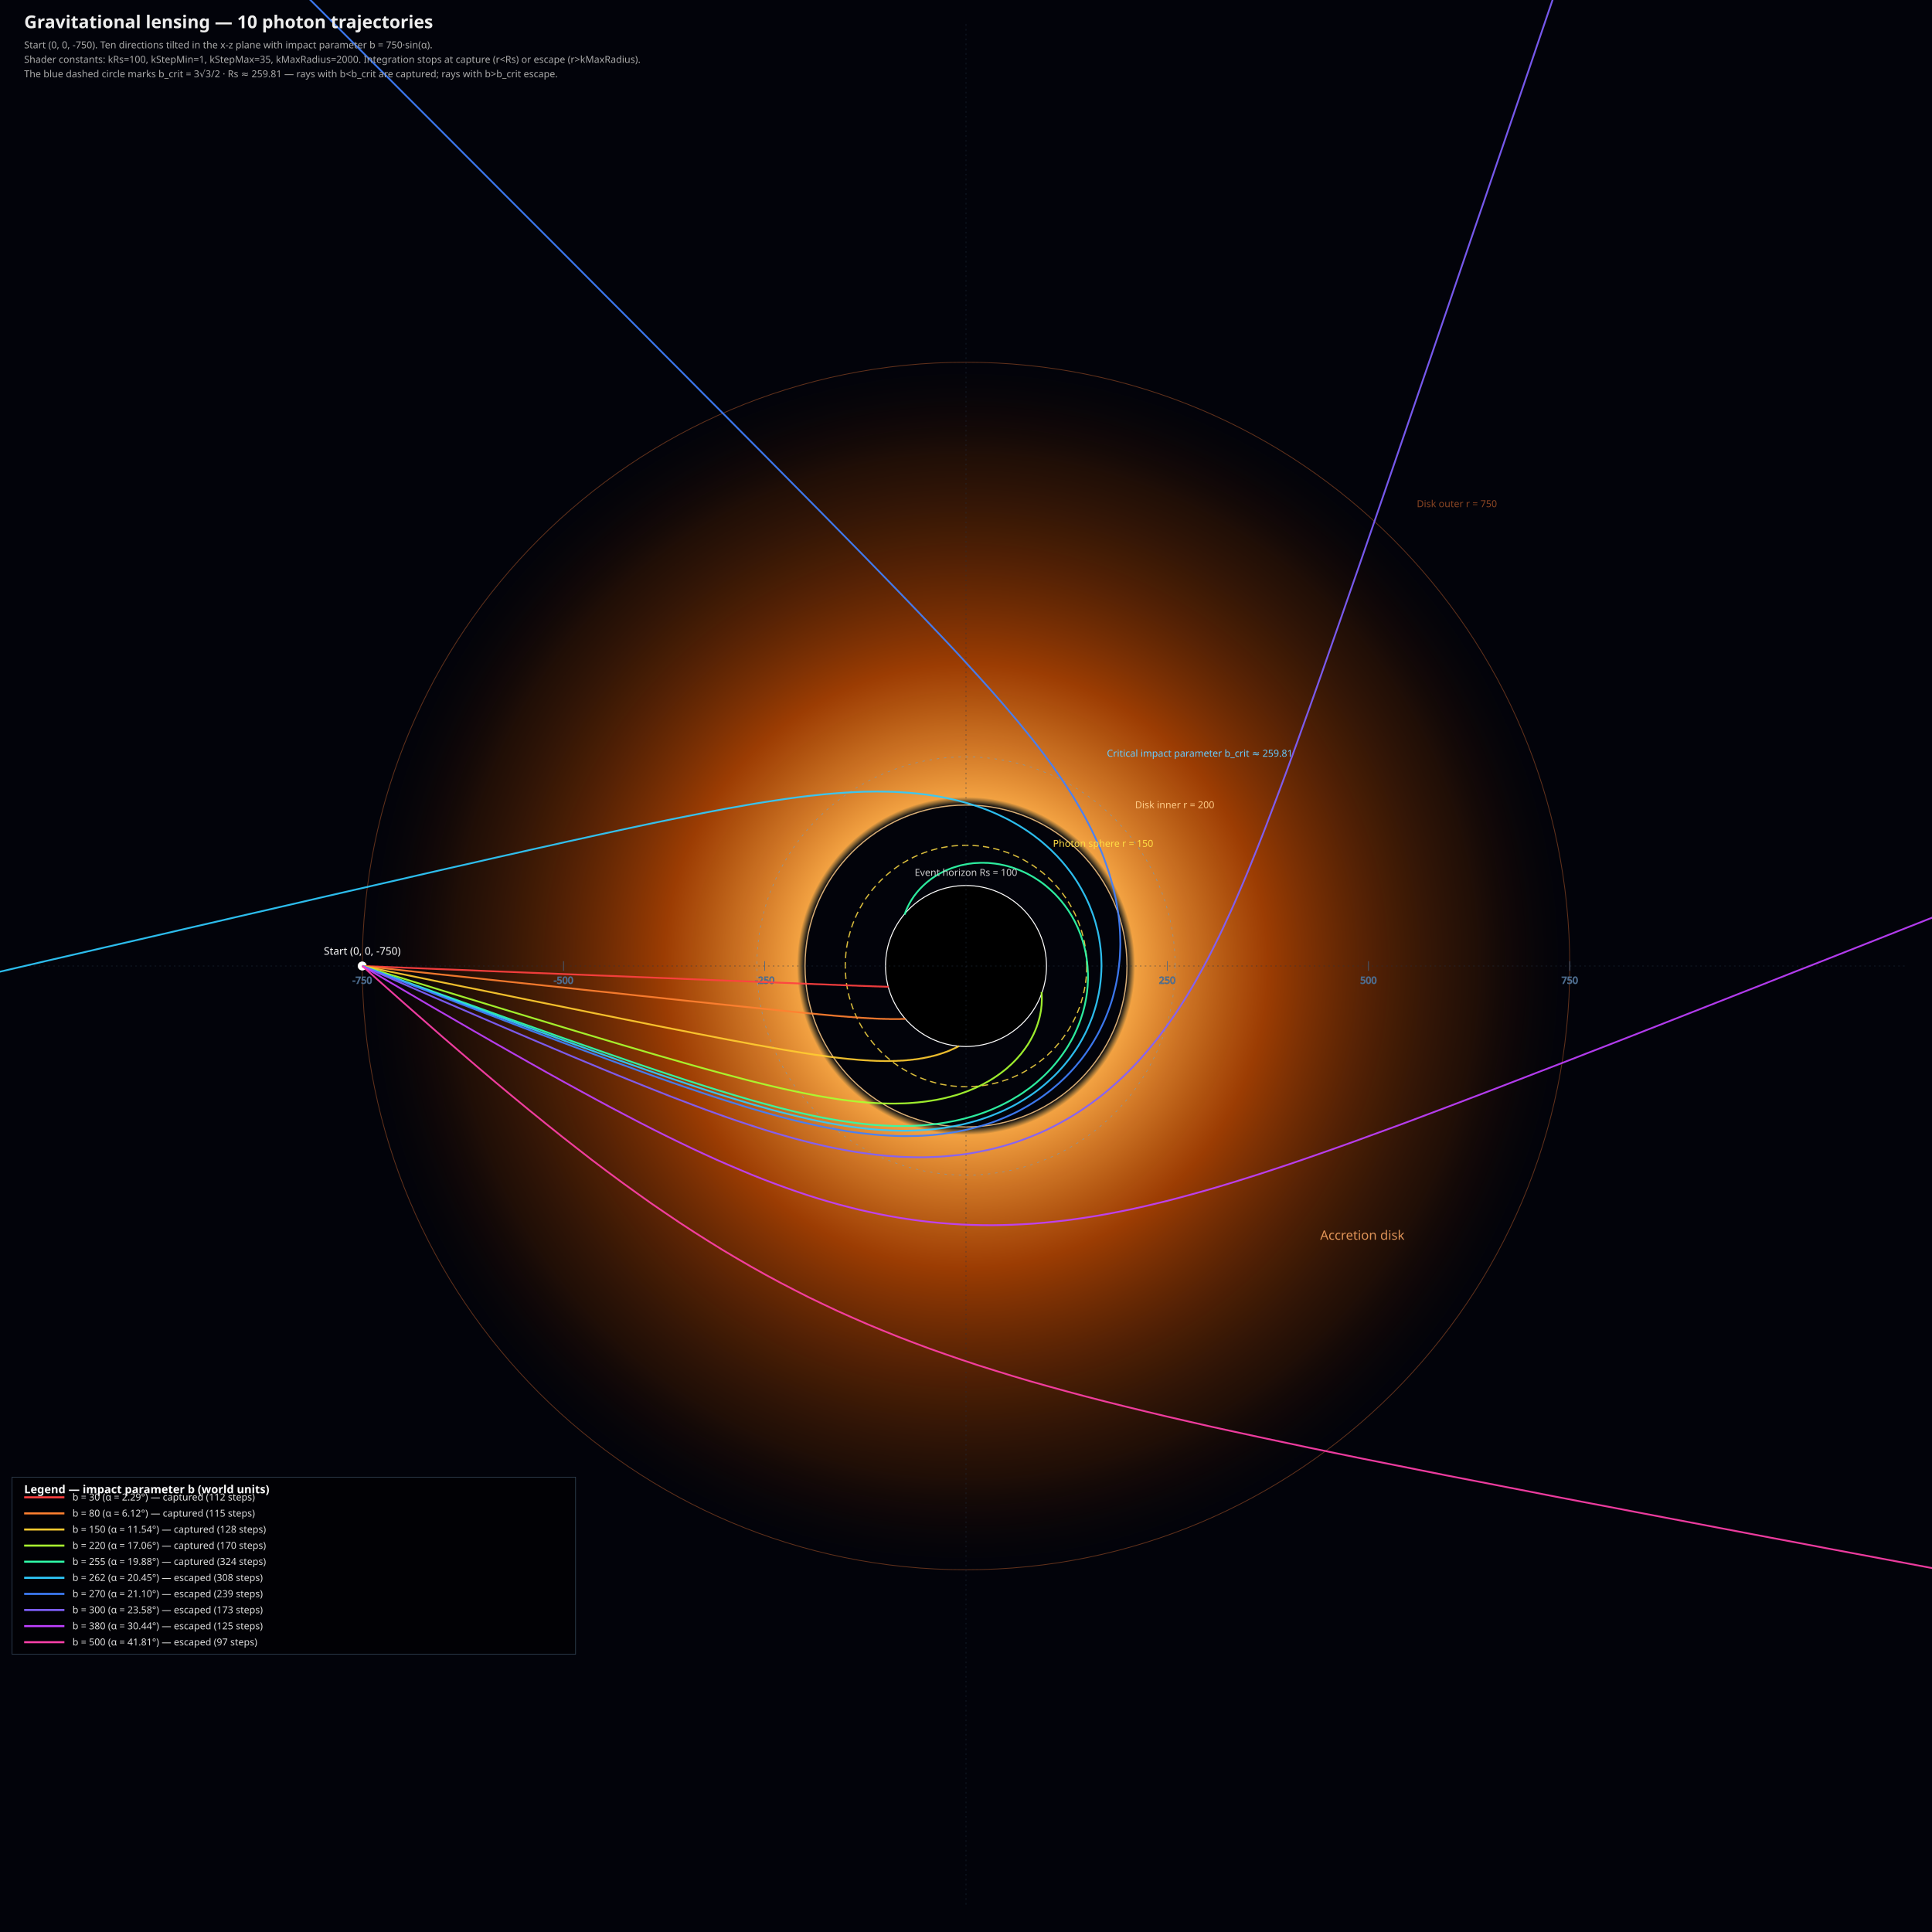
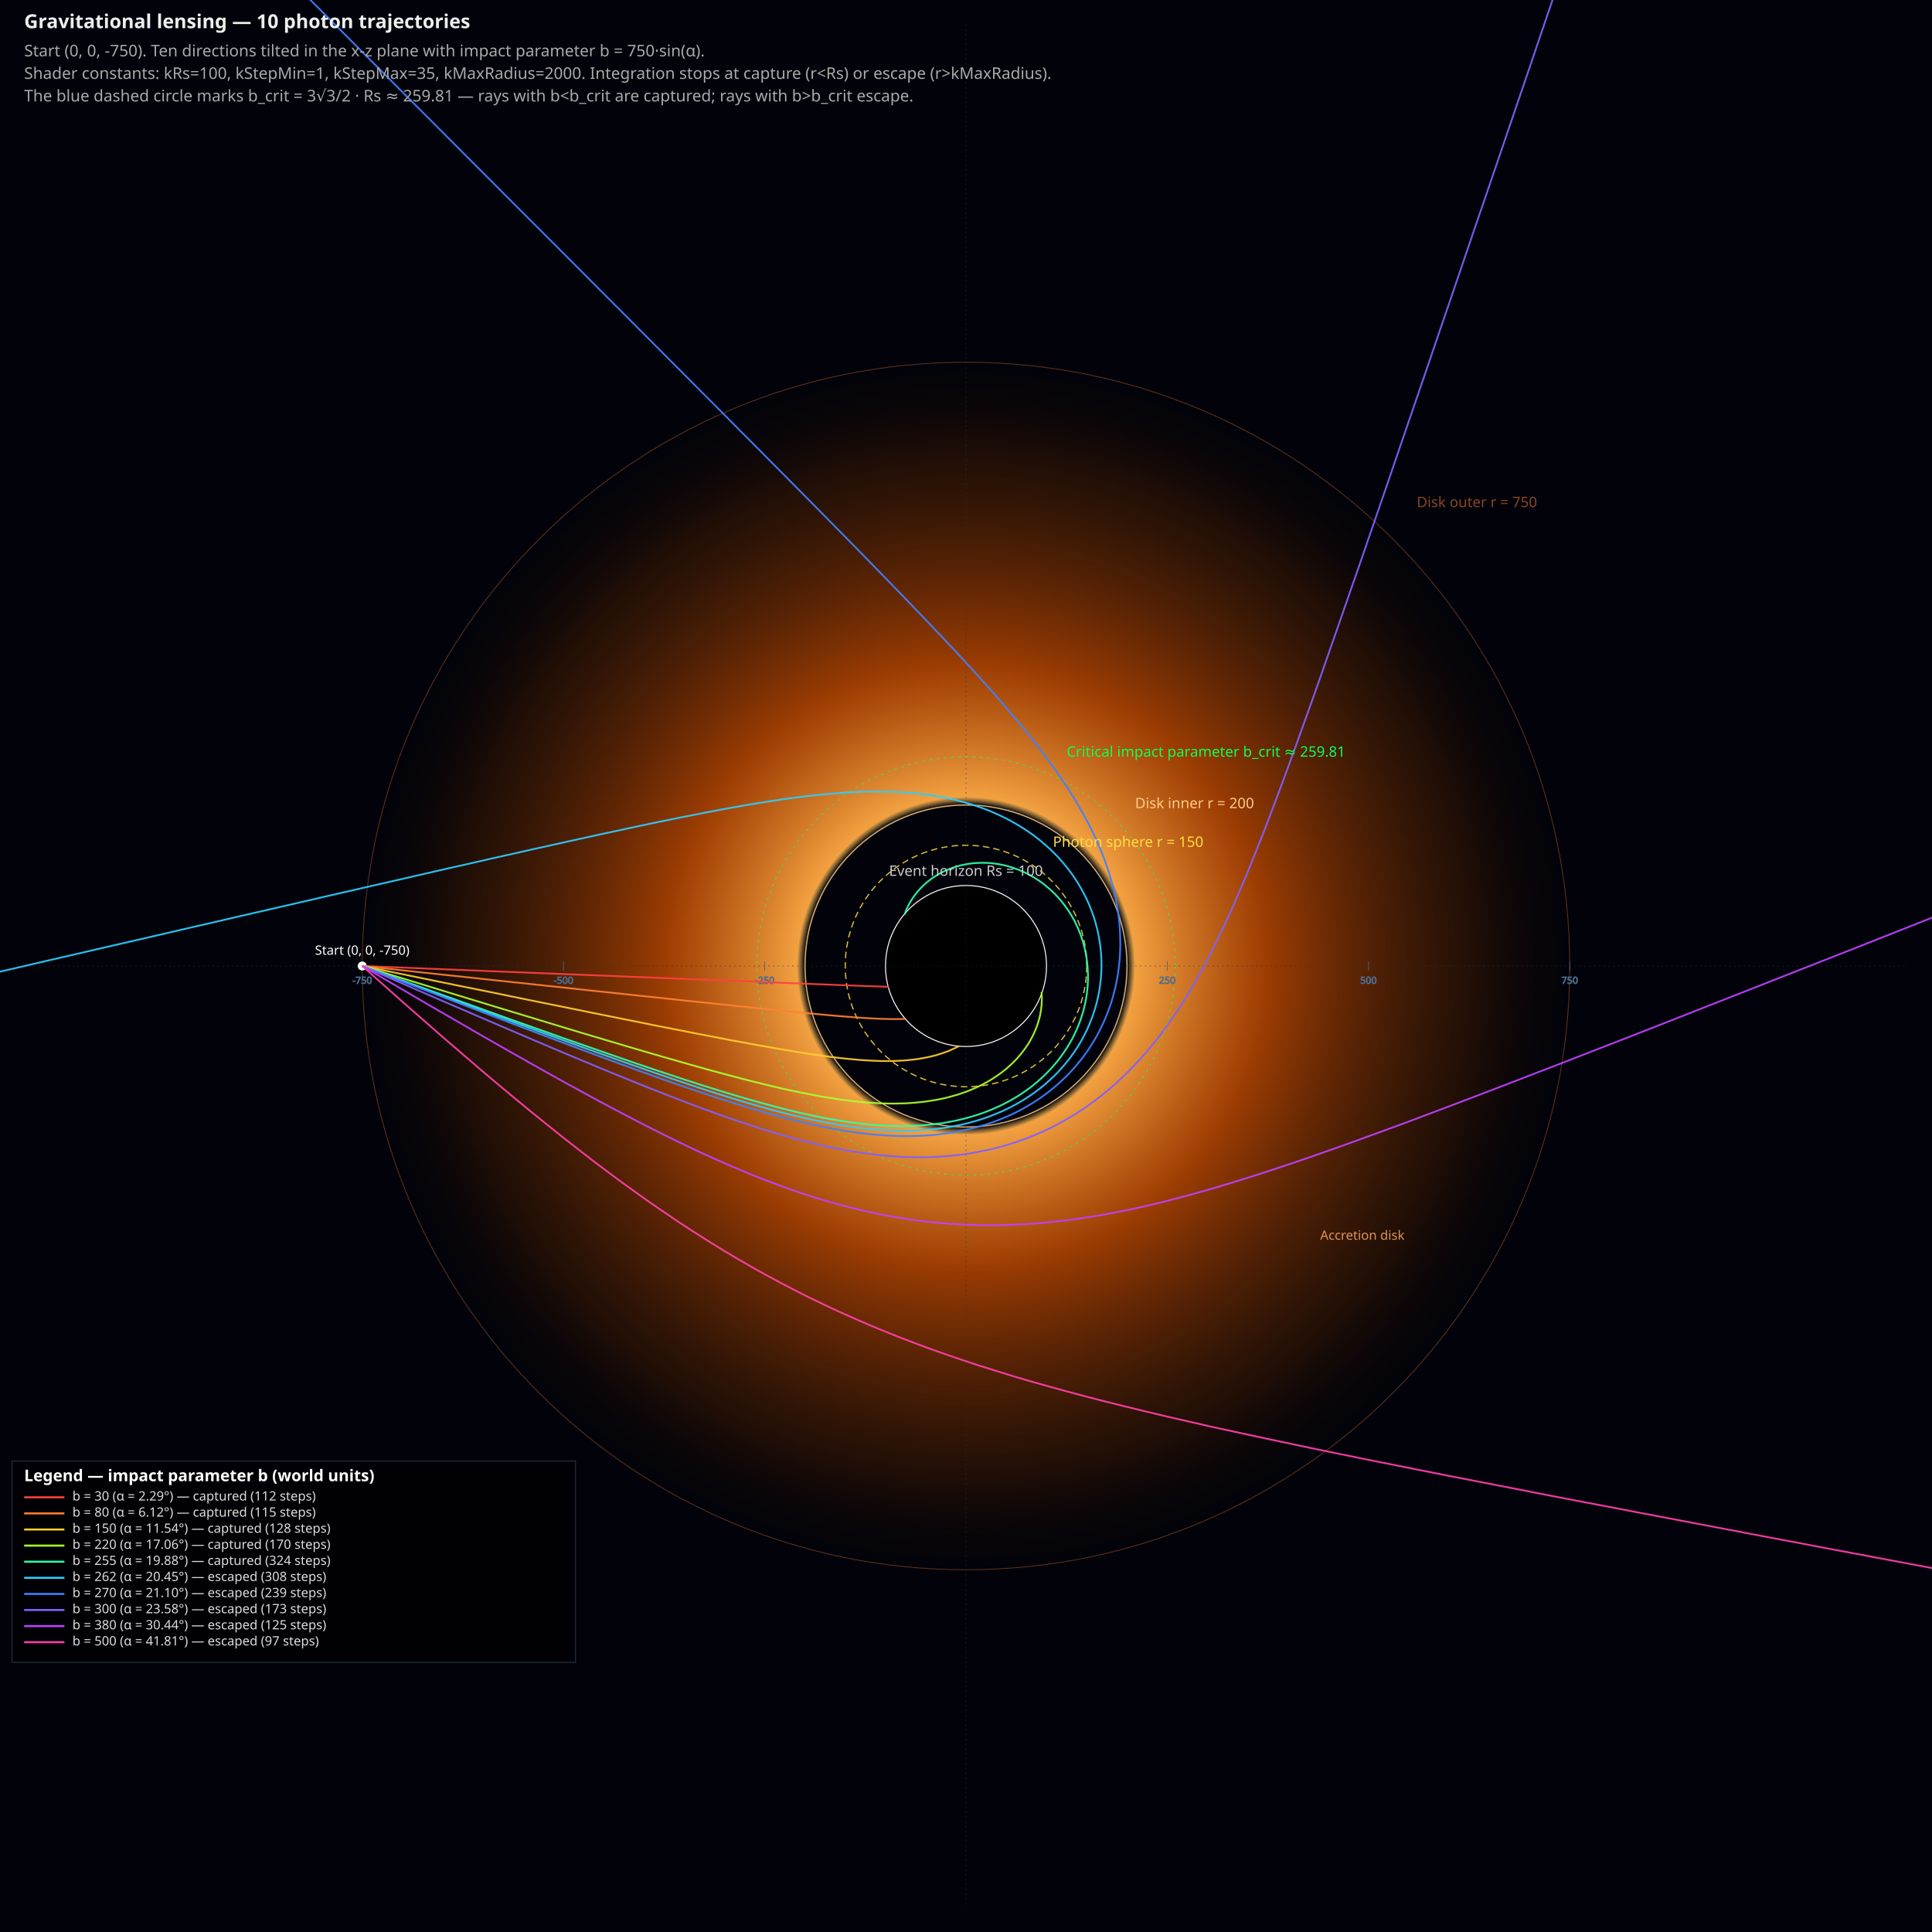
<svg xmlns="http://www.w3.org/2000/svg" viewBox="-1200 -1200 2400 2400" width="1100" height="1100" font-family="sans-serif">
  <defs>
    <radialGradient id="diskGrad" cx="0" cy="0" r="750" gradientUnits="userSpaceOnUse">
      <stop offset="0.267" stop-color="#ffcc66" stop-opacity="0" />
      <stop offset="0.28" stop-color="#ffaa44" stop-opacity="0.95" />
      <stop offset="0.5" stop-color="#dd5500" stop-opacity="0.7" />
      <stop offset="0.85" stop-color="#552200" stop-opacity="0.35" />
      <stop offset="1" stop-color="#1a0800" stop-opacity="0" />
    </radialGradient>
  </defs>
  <rect x="-1200" y="-1200" width="2400" height="2400" fill="#02030a" />
  <path d="M 750,0 A 750,750 0 1 1 -750,0 A 750,750 0 1 1 750,0            M 200,0 A 200,200 0 1 0 -200,0 A 200,200 0 1 0 200,0" fill="url(#diskGrad)" fill-rule="evenodd" />
  <circle cx="0" cy="0" r="200" fill="none" stroke="#ffcc88" stroke-width="1.5" opacity="0.85" />
  <circle cx="0" cy="0" r="750" fill="none" stroke="#884422" stroke-width="1" opacity="0.7" />
-   <circle cx="0" cy="0" r="259.81" fill="none" stroke="#44aaff" stroke-width="0.8" stroke-dasharray="3,6" opacity="0.55" />
+   <circle cx="0" cy="0" r="259.81" fill="none" stroke="#11ff55" stroke-width="1.2" stroke-dasharray="3,6" opacity="0.75" />
  <circle cx="0" cy="0" r="150" fill="none" stroke="#ffdd44" stroke-width="1.5" stroke-dasharray="8,5" opacity="0.85" />
  <circle cx="0" cy="0" r="100" fill="#000000" stroke="#ffffff" stroke-width="1.2" />
  <line x1="-1170" y1="0" x2="1170" y2="0" stroke="#223344" stroke-width="0.5" stroke-dasharray="2,4" />
  <line x1="0" y1="-1170" x2="0" y2="1170" stroke="#223344" stroke-width="0.5" stroke-dasharray="2,4" />
  <g stroke="#446688" stroke-width="0.8" fill="#8899bb" font-size="12">
    <line x1="-750" y1="-6" x2="-750" y2="6" />
    <text x="-750" y="22" text-anchor="middle" fill="#8899bb">-750</text>
    <line x1="-500" y1="-6" x2="-500" y2="6" />
    <text x="-500" y="22" text-anchor="middle" fill="#8899bb">-500</text>
    <line x1="-250" y1="-6" x2="-250" y2="6" />
    <text x="-250" y="22" text-anchor="middle" fill="#8899bb">-250</text>
    <line x1="250" y1="-6" x2="250" y2="6" />
    <text x="250" y="22" text-anchor="middle" fill="#8899bb">250</text>
    <line x1="500" y1="-6" x2="500" y2="6" />
    <text x="500" y="22" text-anchor="middle" fill="#8899bb">500</text>
    <line x1="750" y1="-6" x2="750" y2="6" />
    <text x="750" y="22" text-anchor="middle" fill="#8899bb">750</text>
  </g>
  <circle cx="-750" cy="0" r="6" fill="#ffffff" stroke="#000000" stroke-width="0.8" />
-   <text x="-750" y="-14" text-anchor="middle" font-size="13" fill="#ffffff">Start (0, 0, -750)</text>
+   <text x="-750" y="-14" text-anchor="middle" font-size="16" fill="#ffffff">Start (0, 0, -750)</text>
  <g>
    <path d="M -750.0,0.0 L -715.0,1.4 L -682.0,2.7 L -650.9,4.0 L -621.5,5.1 L -593.8,6.3 L -567.7,7.3 L -543.1,8.3 L -519.8,9.2 L -497.8,10.1 L -477.1,10.9 L -457.6,11.7 L -439.2,12.4 L -421.8,13.1 L -405.4,13.8 L -389.9,14.4 L -375.3,15.0 L -361.5,15.5 L -348.5,16.1 L -336.2,16.6 L -324.6,17.0 L -313.7,17.5 L -303.4,17.9 L -293.7,18.3 L -284.5,18.6 L -275.8,19.0 L -267.6,19.3 L -259.9,19.6 L -252.6,19.9 L -245.8,20.2 L -239.3,20.4 L -233.2,20.7 L -227.4,20.9 L -221.9,21.1 L -216.8,21.3 L -211.9,21.5 L -207.3,21.7 L -203.0,21.9 L -198.9,22.0 L -195.0,22.2 L -191.4,22.3 L -188.0,22.5 L -184.7,22.6 L -181.7,22.7 L -178.8,22.8 L -176.0,22.9 L -173.5,23.0 L -171.0,23.1 L -168.7,23.2 L -166.6,23.3 L -164.5,23.4 L -162.6,23.4 L -160.7,23.5 L -159.0,23.6 L -157.4,23.6 L -155.9,23.7 L -154.4,23.8 L -153.0,23.8 L -151.8,23.9 L -150.5,23.9 L -149.4,23.9 L -148.3,24.0 L -147.3,24.0 L -146.3,24.1 L -145.2,24.1 L -144.2,24.1 L -143.2,24.2 L -142.2,24.2 L -141.2,24.3 L -140.2,24.3 L -139.2,24.3 L -138.1,24.4 L -137.1,24.4 L -136.1,24.4 L -135.1,24.5 L -134.1,24.5 L -133.1,24.6 L -132.0,24.6 L -131.0,24.6 L -130.0,24.7 L -129.0,24.7 L -128.0,24.7 L -127.0,24.8 L -125.9,24.8 L -124.9,24.9 L -123.9,24.9 L -122.9,24.9 L -121.9,25.0 L -120.8,25.0 L -119.8,25.0 L -118.8,25.1 L -117.8,25.1 L -116.7,25.2 L -115.7,25.2 L -114.7,25.2 L -113.7,25.3 L -112.6,25.3 L -111.6,25.3 L -110.6,25.4 L -109.5,25.4 L -108.5,25.4 L -107.5,25.5 L -106.4,25.5 L -105.4,25.5 L -104.4,25.6 L -103.3,25.6 L -102.3,25.6 L -101.3,25.7 L -100.2,25.7 L -99.2,25.7 L -98.1,25.8 L -97.1,25.8 L -96.1,25.8" stroke="#ff4040" stroke-width="2.2" fill="none" opacity="0.92" />
    <path d="M -750.0,0.0 L -715.2,3.7 L -682.4,7.3 L -651.4,10.6 L -622.1,13.7 L -594.5,16.7 L -568.4,19.5 L -543.8,22.1 L -520.5,24.6 L -498.6,26.9 L -477.9,29.2 L -458.3,31.3 L -439.8,33.2 L -422.4,35.1 L -405.9,36.9 L -390.3,38.5 L -375.6,40.1 L -361.7,41.6 L -348.6,43.0 L -336.2,44.3 L -324.4,45.5 L -313.3,46.7 L -302.8,47.8 L -292.9,48.8 L -283.5,49.8 L -274.6,50.7 L -266.2,51.6 L -258.3,52.4 L -250.8,53.2 L -243.6,53.9 L -236.9,54.6 L -230.5,55.3 L -224.5,55.9 L -218.7,56.5 L -213.3,57.0 L -208.2,57.5 L -203.3,58.0 L -198.7,58.4 L -194.3,58.9 L -190.2,59.2 L -186.3,59.6 L -182.6,60.0 L -179.0,60.3 L -175.7,60.6 L -172.5,60.9 L -169.5,61.2 L -166.7,61.4 L -164.0,61.7 L -161.4,61.9 L -159.0,62.1 L -156.7,62.3 L -154.5,62.5 L -152.4,62.6 L -150.5,62.8 L -148.6,62.9 L -146.9,63.1 L -145.2,63.2 L -143.6,63.3 L -142.1,63.4 L -140.7,63.6 L -139.3,63.7 L -138.1,63.7 L -136.8,63.8 L -135.7,63.9 L -134.6,64.0 L -133.5,64.1 L -132.4,64.1 L -131.3,64.2 L -130.2,64.3 L -129.1,64.4 L -128.0,64.4 L -126.9,64.5 L -125.8,64.6 L -124.7,64.6 L -123.6,64.7 L -122.5,64.8 L -121.4,64.8 L -120.3,64.9 L -119.2,65.0 L -118.1,65.0 L -116.9,65.1 L -115.8,65.1 L -114.7,65.2 L -113.5,65.3 L -112.4,65.3 L -111.3,65.4 L -110.1,65.4 L -109.0,65.5 L -107.9,65.5 L -106.7,65.6 L -105.6,65.6 L -104.4,65.6 L -103.2,65.7 L -102.1,65.7 L -100.9,65.7 L -99.7,65.8 L -98.6,65.8 L -97.4,65.8 L -96.2,65.8 L -95.0,65.9 L -93.8,65.9 L -92.6,65.9 L -91.4,65.9 L -90.2,65.9 L -89.0,65.9 L -87.8,65.9 L -86.6,65.9 L -85.4,65.9 L -84.1,65.9 L -82.9,65.9 L -81.7,65.9 L -80.4,65.8 L -79.1,65.8 L -77.9,65.8 L -76.6,65.7 L -75.3,65.7" stroke="#ff8030" stroke-width="2.2" fill="none" opacity="0.92" />
    <path d="M -750.0,0.0 L -715.7,7.0 L -683.3,13.6 L -652.7,19.9 L -623.7,25.8 L -596.3,31.3 L -570.4,36.6 L -546.0,41.6 L -522.8,46.3 L -500.9,50.7 L -480.1,54.9 L -460.5,58.9 L -441.9,62.6 L -424.2,66.2 L -407.5,69.5 L -391.7,72.7 L -376.7,75.7 L -362.4,78.5 L -348.9,81.1 L -336.0,83.7 L -323.8,86.0 L -312.2,88.3 L -301.2,90.4 L -290.7,92.4 L -280.7,94.2 L -271.2,96.0 L -262.2,97.7 L -253.6,99.2 L -245.3,100.7 L -237.5,102.1 L -230.0,103.4 L -222.8,104.6 L -216.0,105.7 L -209.5,106.8 L -203.3,107.8 L -197.3,108.7 L -191.6,109.6 L -186.2,110.4 L -180.9,111.1 L -176.0,111.8 L -171.2,112.5 L -166.6,113.1 L -162.2,113.6 L -158.0,114.1 L -154.0,114.6 L -150.1,115.0 L -146.4,115.4 L -142.9,115.7 L -139.5,116.0 L -136.2,116.3 L -133.1,116.6 L -130.1,116.8 L -127.3,117.0 L -124.5,117.2 L -121.9,117.3 L -119.4,117.5 L -116.9,117.6 L -114.6,117.7 L -112.4,117.8 L -110.3,117.9 L -108.2,117.9 L -106.3,118.0 L -104.4,118.0 L -102.6,118.0 L -100.9,118.1 L -99.3,118.1 L -97.7,118.1 L -96.2,118.1 L -94.7,118.0 L -93.3,118.0 L -92.0,118.0 L -90.7,118.0 L -89.4,117.9 L -88.1,117.9 L -86.8,117.9 L -85.5,117.8 L -84.2,117.7 L -82.9,117.7 L -81.6,117.6 L -80.2,117.5 L -78.9,117.5 L -77.6,117.4 L -76.2,117.3 L -74.9,117.2 L -73.5,117.1 L -72.2,116.9 L -70.8,116.8 L -69.4,116.7 L -68.1,116.5 L -66.7,116.4 L -65.3,116.2 L -63.9,116.0 L -62.5,115.9 L -61.1,115.7 L -59.7,115.5 L -58.3,115.3 L -56.9,115.0 L -55.5,114.8 L -54.1,114.6 L -52.6,114.3 L -51.2,114.0 L -49.7,113.7 L -48.3,113.5 L -46.8,113.1 L -45.4,112.8 L -43.9,112.5 L -42.5,112.1 L -41.0,111.8 L -39.5,111.4 L -38.0,111.0 L -36.5,110.6 L -35.0,110.1 L -33.5,109.7 L -32.0,109.2 L -30.5,108.7 L -29.0,108.2 L -27.4,107.7 L -25.9,107.1 L -24.4,106.6 L -22.8,106.0 L -21.3,105.4 L -19.7,104.7 L -18.2,104.0 L -16.6,103.3 L -15.0,102.6 L -13.5,101.9 L -11.9,101.1 L -10.3,100.3 L -8.7,99.4" stroke="#ffcc30" stroke-width="2.2" fill="none" opacity="0.92" />
    <path d="M -750.0,0.0 L -716.5,10.3 L -684.8,20.0 L -654.8,29.2 L -626.4,37.9 L -599.4,46.1 L -573.8,53.9 L -549.6,61.2 L -526.5,68.2 L -504.7,74.8 L -483.9,81.1 L -464.1,87.0 L -445.3,92.6 L -427.5,97.9 L -410.4,102.9 L -394.2,107.7 L -378.7,112.2 L -363.9,116.4 L -349.7,120.5 L -336.2,124.3 L -323.3,127.9 L -310.9,131.3 L -299.0,134.5 L -287.6,137.5 L -276.7,140.4 L -266.2,143.1 L -256.1,145.6 L -246.3,148.0 L -237.0,150.2 L -228.0,152.3 L -219.3,154.2 L -210.9,156.0 L -202.7,157.7 L -194.9,159.2 L -187.3,160.7 L -180.0,162.0 L -172.9,163.2 L -166.0,164.3 L -159.4,165.4 L -152.9,166.3 L -146.7,167.1 L -140.6,167.8 L -134.7,168.5 L -129.0,169.0 L -123.4,169.5 L -118.0,169.9 L -112.8,170.2 L -107.7,170.5 L -102.7,170.7 L -97.9,170.8 L -93.3,170.9 L -88.7,170.9 L -84.3,170.8 L -80.0,170.7 L -75.8,170.6 L -71.8,170.4 L -67.8,170.1 L -64.0,169.8 L -60.3,169.5 L -56.6,169.1 L -53.1,168.7 L -49.7,168.3 L -46.4,167.8 L -43.1,167.3 L -40.0,166.8 L -36.9,166.3 L -33.9,165.7 L -31.1,165.1 L -28.2,164.5 L -25.5,163.9 L -22.9,163.2 L -20.3,162.6 L -17.8,161.9 L -15.4,161.2 L -13.0,160.6 L -10.7,159.9 L -8.5,159.2 L -6.4,158.5 L -4.3,157.7 L -2.2,157.0 L -0.3,156.3 L 1.7,155.6 L 3.5,154.9 L 5.3,154.1 L 7.0,153.4 L 8.7,152.7 L 10.4,152.0 L 12.0,151.3 L 13.5,150.6 L 15.0,149.9 L 16.5,149.2 L 17.9,148.5 L 19.3,147.8 L 20.7,147.1 L 22.1,146.4 L 23.4,145.6 L 24.8,144.8 L 26.2,144.1 L 27.6,143.3 L 29.0,142.5 L 30.4,141.7 L 31.7,140.8 L 33.1,140.0 L 34.5,139.1 L 35.8,138.2 L 37.2,137.3 L 38.5,136.4 L 39.9,135.4 L 41.2,134.5 L 42.6,133.5 L 43.9,132.5 L 45.2,131.5 L 46.5,130.5 L 47.9,129.4 L 49.2,128.4 L 50.5,127.3 L 51.8,126.2 L 53.0,125.0 L 54.3,123.9 L 55.6,122.7 L 56.8,121.6 L 58.1,120.3 L 59.3,119.1 L 60.5,117.9 L 61.8,116.6 L 63.0,115.3 L 64.2,114.0 L 65.3,112.7 L 66.5,111.3 L 67.7,110.0 L 68.8,108.6 L 69.9,107.1 L 71.0,105.7 L 72.1,104.2 L 73.2,102.8 L 74.3,101.2 L 75.3,99.7 L 76.4,98.2 L 77.4,96.6 L 78.4,95.0 L 79.3,93.3 L 80.3,91.7 L 81.2,90.0 L 82.1,88.3 L 83.0,86.6 L 83.9,84.8 L 84.7,83.0 L 85.5,81.2 L 86.3,79.4 L 87.0,77.5 L 87.8,75.6 L 88.4,73.7 L 89.1,71.8 L 89.7,69.8 L 90.3,67.8 L 90.9,65.8 L 91.4,63.8 L 91.9,61.7 L 92.3,59.6 L 92.7,57.5 L 93.1,55.3 L 93.4,53.2 L 93.6,50.9 L 93.9,48.7 L 94.0,46.5 L 94.1,44.2 L 94.2,41.9 L 94.2,39.5 L 94.1,37.2 L 94.0,34.8 L 93.8,32.3" stroke="#aaff30" stroke-width="2.2" fill="none" opacity="0.92" />
    <path d="M -750.0,0.0 L -717.1,11.9 L -685.8,23.2 L -656.2,33.8 L -628.1,43.9 L -601.4,53.5 L -576.1,62.6 L -552.0,71.2 L -529.0,79.3 L -507.2,87.1 L -486.4,94.4 L -466.6,101.3 L -447.7,107.9 L -429.7,114.1 L -412.4,120.1 L -395.9,125.7 L -380.1,131.0 L -365.0,136.0 L -350.5,140.8 L -336.5,145.3 L -323.1,149.6 L -310.2,153.6 L -297.8,157.4 L -285.9,161.0 L -274.3,164.4 L -263.2,167.6 L -252.4,170.6 L -242.0,173.4 L -231.9,176.1 L -222.1,178.5 L -212.6,180.9 L -203.4,183.0 L -194.5,185.0 L -185.8,186.8 L -177.3,188.5 L -169.1,190.0 L -161.0,191.4 L -153.2,192.7 L -145.6,193.8 L -138.1,194.8 L -130.9,195.7 L -123.8,196.5 L -116.8,197.2 L -110.1,197.7 L -103.4,198.1 L -96.9,198.4 L -90.6,198.7 L -84.4,198.8 L -78.3,198.8 L -72.4,198.7 L -66.6,198.6 L -60.9,198.3 L -55.3,198.0 L -49.9,197.5 L -44.5,197.0 L -39.3,196.5 L -34.1,195.8 L -29.1,195.1 L -24.2,194.3 L -19.4,193.4 L -14.6,192.5 L -10.0,191.5 L -5.5,190.4 L -1.0,189.3 L 3.3,188.1 L 7.6,186.9 L 11.8,185.6 L 15.9,184.3 L 19.9,182.9 L 23.8,181.5 L 27.6,180.0 L 31.4,178.5 L 35.1,176.9 L 38.7,175.3 L 42.2,173.7 L 45.7,172.0 L 49.0,170.3 L 52.3,168.6 L 55.6,166.8 L 58.7,165.0 L 61.8,163.1 L 64.9,161.3 L 67.8,159.4 L 70.7,157.5 L 73.5,155.5 L 76.3,153.5 L 79.0,151.6 L 81.6,149.6 L 84.2,147.5 L 86.7,145.5 L 89.1,143.4 L 91.5,141.3 L 93.8,139.2 L 96.1,137.1 L 98.3,135.0 L 100.4,132.9 L 102.5,130.7 L 104.6,128.6 L 106.6,126.4 L 108.5,124.2 L 110.4,122.0 L 112.2,119.8 L 114.0,117.6 L 115.7,115.4 L 117.4,113.2 L 119.0,111.0 L 120.6,108.8 L 122.1,106.6 L 123.6,104.4 L 125.1,102.1 L 126.5,99.9 L 127.8,97.7 L 129.1,95.4 L 130.4,93.2 L 131.6,91.0 L 132.8,88.8 L 133.9,86.6 L 135.0,84.3 L 136.0,82.1 L 137.0,79.9 L 138.0,77.7 L 138.9,75.5 L 139.8,73.3 L 140.7,71.1 L 141.5,68.9 L 142.3,66.8 L 143.0,64.6 L 143.7,62.4 L 144.4,60.3 L 145.1,58.1 L 145.7,56.0 L 146.2,53.8 L 146.8,51.7 L 147.3,49.6 L 147.8,47.5 L 148.2,45.4 L 148.6,43.3 L 149.0,41.3 L 149.4,39.2 L 149.7,37.2 L 150.0,35.1 L 150.3,33.1 L 150.5,31.1 L 150.7,29.1 L 150.9,27.1 L 151.1,25.1 L 151.2,23.1 L 151.3,21.2 L 151.4,19.2 L 151.5,17.3 L 151.5,15.4 L 151.5,13.5 L 151.5,11.6 L 151.5,9.8 L 151.4,7.9 L 151.3,6.1 L 151.2,4.2 L 151.1,2.4 L 151.0,0.6 L 150.8,-1.2 L 150.6,-2.9 L 150.5,-4.7 L 150.2,-6.4 L 150.0,-8.2 L 149.8,-9.9 L 149.5,-11.6 L 149.2,-13.2 L 148.9,-14.9 L 148.6,-16.6 L 148.2,-18.3 L 147.9,-20.0 L 147.5,-21.6 L 147.1,-23.3 L 146.7,-25.0 L 146.2,-26.6 L 145.7,-28.3 L 145.3,-29.9 L 144.8,-31.6 L 144.2,-33.2 L 143.7,-34.9 L 143.1,-36.5 L 142.6,-38.2 L 142.0,-39.8 L 141.3,-41.4 L 140.7,-43.0 L 140.0,-44.6 L 139.4,-46.2 L 138.7,-47.8 L 137.9,-49.4 L 137.2,-51.0 L 136.4,-52.6 L 135.7,-54.2 L 134.9,-55.7 L 134.1,-57.3 L 133.2,-58.8 L 132.4,-60.3 L 131.5,-61.9 L 130.6,-63.4 L 129.7,-64.9 L 128.7,-66.4 L 127.8,-67.9 L 126.8,-69.4 L 125.8,-70.8 L 124.8,-72.3 L 123.7,-73.7 L 122.7,-75.2 L 121.6,-76.6 L 120.5,-78.0 L 119.4,-79.4 L 118.3,-80.8 L 117.1,-82.1 L 115.9,-83.5 L 114.8,-84.8 L 113.5,-86.2 L 112.3,-87.5 L 111.1,-88.8 L 109.8,-90.1 L 108.5,-91.3 L 107.2,-92.6 L 105.9,-93.8 L 104.6,-95.0 L 103.2,-96.2 L 101.8,-97.4 L 100.4,-98.6 L 99.0,-99.8 L 97.6,-100.9 L 96.2,-102.0 L 94.7,-103.1 L 93.2,-104.2 L 91.7,-105.3 L 90.2,-106.3 L 88.7,-107.3 L 87.1,-108.3 L 85.6,-109.3 L 84.0,-110.3 L 82.4,-111.2 L 80.8,-112.1 L 79.2,-113.0 L 77.5,-113.9 L 75.9,-114.8 L 74.2,-115.6 L 72.5,-116.4 L 70.8,-117.2 L 69.1,-117.9 L 67.3,-118.7 L 65.6,-119.4 L 63.8,-120.1 L 62.1,-120.7 L 60.3,-121.4 L 58.5,-122.0 L 56.7,-122.6 L 54.9,-123.1 L 53.0,-123.7 L 51.2,-124.2 L 49.3,-124.7 L 47.5,-125.1 L 45.6,-125.5 L 43.7,-125.9 L 41.8,-126.3 L 39.9,-126.6 L 38.0,-126.9 L 36.0,-127.2 L 34.1,-127.4 L 32.1,-127.6 L 30.2,-127.8 L 28.2,-128.0 L 26.3,-128.1 L 24.3,-128.1 L 22.3,-128.2 L 20.3,-128.2 L 18.3,-128.2 L 16.3,-128.1 L 14.3,-128.0 L 12.3,-127.9 L 10.3,-127.8 L 8.3,-127.6 L 6.3,-127.3 L 4.3,-127.1 L 2.3,-126.8 L 0.2,-126.4 L -1.8,-126.0 L -3.8,-125.6 L -5.8,-125.2 L -7.8,-124.7 L -9.8,-124.1 L -11.8,-123.5 L -13.8,-122.9 L -15.8,-122.3 L -17.8,-121.6 L -19.8,-120.8 L -21.8,-120.0 L -23.8,-119.2 L -25.8,-118.3 L -27.7,-117.4 L -29.7,-116.4 L -31.6,-115.4 L -33.5,-114.4 L -35.4,-113.3 L -37.3,-112.1 L -39.2,-110.9 L -41.0,-109.7 L -42.9,-108.4 L -44.7,-107.0 L -46.5,-105.6 L -48.3,-104.2 L -50.0,-102.7 L -51.8,-101.1 L -53.5,-99.5 L -55.1,-97.9 L -56.8,-96.2 L -58.4,-94.4 L -60.0,-92.6 L -61.5,-90.8 L -63.0,-88.8 L -64.5,-86.9 L -65.9,-84.8 L -67.3,-82.7 L -68.6,-80.6 L -69.9,-78.4 L -71.1,-76.1 L -72.3,-73.7 L -73.4,-71.4 L -74.5,-68.9 L -75.4,-66.4 L -76.3,-63.8" stroke="#30ffaa" stroke-width="2.2" fill="none" opacity="0.92" />
    <path d="M -750.0,0.0 L -717.2,12.2 L -686.1,23.8 L -656.5,34.8 L -628.5,45.2 L -601.9,55.0 L -576.6,64.3 L -552.5,73.2 L -529.6,81.6 L -507.8,89.5 L -487.0,97.1 L -467.2,104.2 L -448.2,111.0 L -430.2,117.4 L -412.9,123.5 L -396.3,129.3 L -380.5,134.8 L -365.2,140.0 L -350.6,144.9 L -336.6,149.6 L -323.1,154.0 L -310.1,158.2 L -297.6,162.1 L -285.5,165.8 L -273.8,169.3 L -262.6,172.6 L -251.6,175.7 L -241.1,178.7 L -230.8,181.4 L -220.9,183.9 L -211.2,186.3 L -201.8,188.5 L -192.7,190.6 L -183.8,192.5 L -175.1,194.2 L -166.7,195.8 L -158.5,197.2 L -150.4,198.5 L -142.6,199.7 L -134.9,200.7 L -127.4,201.6 L -120.1,202.4 L -112.9,203.1 L -105.9,203.6 L -99.0,204.0 L -92.3,204.3 L -85.7,204.5 L -79.3,204.6 L -73.0,204.6 L -66.8,204.4 L -60.7,204.2 L -54.7,203.9 L -48.9,203.5 L -43.1,203.0 L -37.5,202.4 L -32.0,201.7 L -26.6,201.0 L -21.3,200.1 L -16.1,199.2 L -11.0,198.2 L -5.9,197.2 L -1.0,196.0 L 3.8,194.8 L 8.5,193.5 L 13.2,192.2 L 17.8,190.8 L 22.2,189.3 L 26.6,187.8 L 30.9,186.2 L 35.1,184.5 L 39.3,182.8 L 43.3,181.1 L 47.3,179.3 L 51.2,177.4 L 55.1,175.5 L 58.8,173.6 L 62.5,171.6 L 66.1,169.5 L 69.6,167.4 L 73.1,165.3 L 76.5,163.1 L 79.8,160.9 L 83.0,158.7 L 86.2,156.4 L 89.3,154.1 L 92.3,151.7 L 95.3,149.3 L 98.2,146.9 L 101.0,144.4 L 103.8,141.9 L 106.5,139.4 L 109.2,136.9 L 111.8,134.3 L 114.3,131.7 L 116.7,129.1 L 119.1,126.4 L 121.5,123.7 L 123.7,121.0 L 125.9,118.3 L 128.1,115.6 L 130.2,112.8 L 132.2,110.0 L 134.2,107.2 L 136.1,104.4 L 138.0,101.5 L 139.8,98.7 L 141.5,95.8 L 143.2,92.9 L 144.8,90.0 L 146.4,87.0 L 147.9,84.1 L 149.4,81.1 L 150.8,78.1 L 152.1,75.1 L 153.4,72.1 L 154.6,69.1 L 155.8,66.1 L 157.0,63.1 L 158.0,60.0 L 159.0,57.0 L 160.0,53.9 L 160.9,50.8 L 161.8,47.7 L 162.6,44.6 L 163.3,41.5 L 164.0,38.4 L 164.7,35.3 L 165.3,32.2 L 165.8,29.0 L 166.3,25.9 L 166.7,22.8 L 167.1,19.6 L 167.4,16.5 L 167.7,13.3 L 167.9,10.2 L 168.1,7.0 L 168.2,3.8 L 168.3,0.7 L 168.3,-2.5 L 168.2,-5.7 L 168.1,-8.8 L 168.0,-12.0 L 167.8,-15.2 L 167.5,-18.4 L 167.2,-21.5 L 166.8,-24.7 L 166.4,-27.9 L 165.9,-31.0 L 165.4,-34.2 L 164.8,-37.4 L 164.2,-40.5 L 163.5,-43.7 L 162.7,-46.8 L 161.9,-49.9 L 161.1,-53.1 L 160.2,-56.2 L 159.2,-59.3 L 158.2,-62.5 L 157.1,-65.6 L 155.9,-68.7 L 154.7,-71.8 L 153.5,-74.9 L 152.2,-77.9 L 150.8,-81.0 L 149.4,-84.0 L 147.9,-87.1 L 146.3,-90.1 L 144.7,-93.1 L 143.1,-96.1 L 141.3,-99.1 L 139.6,-102.1 L 137.7,-105.1 L 135.8,-108.0 L 133.8,-111.0 L 131.8,-113.9 L 129.7,-116.8 L 127.5,-119.6 L 125.3,-122.5 L 123.0,-125.3 L 120.6,-128.2 L 118.2,-131.0 L 115.7,-133.7 L 113.2,-136.5 L 110.5,-139.2 L 107.8,-141.9 L 105.1,-144.6 L 102.2,-147.2 L 99.3,-149.8 L 96.3,-152.4 L 93.3,-155.0 L 90.2,-157.5 L 86.9,-160.0 L 83.7,-162.5 L 80.3,-164.9 L 76.9,-167.3 L 73.4,-169.6 L 69.8,-171.9 L 66.1,-174.2 L 62.4,-176.4 L 58.5,-178.6 L 54.6,-180.8 L 50.6,-182.9 L 46.5,-184.9 L 42.3,-186.9 L 38.1,-188.9 L 33.7,-190.8 L 29.3,-192.7 L 24.7,-194.5 L 20.1,-196.2 L 15.3,-197.9 L 10.5,-199.5 L 5.6,-201.1 L 0.5,-202.6 L -4.6,-204.0 L -9.9,-205.4 L -15.2,-206.7 L -20.7,-207.9 L -26.3,-209.1 L -32.0,-210.2 L -37.8,-211.2 L -43.7,-212.1 L -49.8,-213.0 L -56.0,-213.7 L -62.3,-214.4 L -68.8,-215.0 L -75.4,-215.5 L -82.2,-215.9 L -89.1,-216.3 L -96.2,-216.5 L -103.4,-216.6 L -110.8,-216.7 L -118.4,-216.6 L -126.1,-216.5 L -134.1,-216.2 L -142.2,-215.8 L -150.6,-215.3 L -159.1,-214.7 L -168.0,-214.0 L -177.0,-213.2 L -186.3,-212.2 L -195.8,-211.2 L -205.7,-210.0 L -215.8,-208.7 L -226.3,-207.2 L -237.0,-205.6 L -248.2,-203.9 L -259.7,-202.1 L -271.5,-200.1 L -283.8,-197.9 L -296.6,-195.7 L -309.8,-193.2 L -323.5,-190.6 L -337.7,-187.8 L -352.5,-184.9 L -367.9,-181.8 L -384.0,-178.5 L -400.7,-175.0 L -418.1,-171.3 L -436.2,-167.4 L -455.2,-163.3 L -475.1,-158.9 L -495.8,-154.4 L -517.6,-149.5 L -540.3,-144.5 L -564.2,-139.1 L -589.2,-133.5 L -615.4,-127.5 L -643.0,-121.3 L -671.9,-114.7 L -702.3,-107.7 L -734.3,-100.4 L -767.9,-92.7 L -801.9,-84.9 L -836.0,-77.0 L -870.0,-69.2 L -904.0,-61.4 L -938.0,-53.5 L -971.9,-45.7 L -1005.9,-37.8 L -1039.8,-30.0 L -1073.7,-22.2 L -1107.7,-14.3 L -1141.6,-6.5 L -1175.5,1.4 L -1209.3,9.2" stroke="#30ccff" stroke-width="2.2" fill="none" opacity="0.92" />
    <path d="M -750.0,0.0 L -717.3,12.6 L -686.3,24.5 L -656.9,35.8 L -629.0,46.6 L -602.4,56.7 L -577.2,66.3 L -553.1,75.5 L -530.3,84.1 L -508.5,92.3 L -487.7,100.1 L -467.8,107.5 L -448.9,114.5 L -430.7,121.2 L -413.4,127.5 L -396.8,133.5 L -380.9,139.2 L -365.6,144.6 L -350.9,149.7 L -336.7,154.5 L -323.1,159.1 L -310.0,163.4 L -297.3,167.5 L -285.1,171.3 L -273.3,175.0 L -261.8,178.4 L -250.8,181.6 L -240.0,184.7 L -229.6,187.5 L -219.4,190.2 L -209.6,192.6 L -200.0,194.9 L -190.6,197.0 L -181.5,199.0 L -172.6,200.8 L -163.9,202.4 L -155.5,203.9 L -147.2,205.3 L -139.1,206.5 L -131.1,207.5 L -123.4,208.4 L -115.8,209.2 L -108.3,209.9 L -101.0,210.4 L -93.9,210.8 L -86.9,211.1 L -80.0,211.3 L -73.2,211.3 L -66.6,211.2 L -60.1,211.1 L -53.7,210.8 L -47.4,210.4 L -41.2,209.9 L -35.2,209.3 L -29.2,208.6 L -23.4,207.8 L -17.6,206.9 L -12.0,206.0 L -6.4,204.9 L -1.0,203.8 L 4.4,202.5 L 9.7,201.2 L 14.9,199.8 L 20.0,198.3 L 25.0,196.8 L 29.9,195.2 L 34.8,193.5 L 39.5,191.7 L 44.2,189.8 L 48.8,187.9 L 53.3,185.9 L 57.7,183.9 L 62.1,181.8 L 66.4,179.6 L 70.6,177.3 L 74.7,175.0 L 78.8,172.6 L 82.7,170.2 L 86.6,167.7 L 90.5,165.2 L 94.2,162.6 L 97.9,159.9 L 101.5,157.2 L 105.1,154.4 L 108.5,151.6 L 111.9,148.7 L 115.3,145.8 L 118.5,142.8 L 121.7,139.8 L 124.9,136.7 L 127.9,133.6 L 130.9,130.4 L 133.8,127.2 L 136.7,123.9 L 139.4,120.6 L 142.2,117.3 L 144.8,113.9 L 147.4,110.4 L 149.9,106.9 L 152.3,103.4 L 154.7,99.8 L 157.0,96.1 L 159.2,92.5 L 161.4,88.7 L 163.5,85.0 L 165.5,81.2 L 167.4,77.3 L 169.3,73.4 L 171.1,69.5 L 172.9,65.5 L 174.5,61.5 L 176.1,57.5 L 177.6,53.4 L 179.1,49.2 L 180.5,45.0 L 181.8,40.8 L 183.0,36.5 L 184.1,32.2 L 185.2,27.9 L 186.2,23.5 L 187.1,19.1 L 187.9,14.6 L 188.7,10.1 L 189.3,5.5 L 189.9,0.9 L 190.4,-3.7 L 190.9,-8.4 L 191.2,-13.1 L 191.4,-17.8 L 191.6,-22.6 L 191.7,-27.5 L 191.6,-32.4 L 191.5,-37.3 L 191.3,-42.3 L 191.0,-47.3 L 190.6,-52.4 L 190.1,-57.5 L 189.5,-62.6 L 188.8,-67.8 L 187.9,-73.0 L 187.0,-78.3 L 186.0,-83.6 L 184.8,-89.0 L 183.6,-94.4 L 182.2,-99.9 L 180.7,-105.4 L 179.1,-111.0 L 177.4,-116.6 L 175.5,-122.3 L 173.5,-128.0 L 171.4,-133.8 L 169.2,-139.6 L 166.8,-145.5 L 164.2,-151.4 L 161.5,-157.5 L 158.7,-163.5 L 155.7,-169.7 L 152.6,-175.9 L 149.3,-182.2 L 145.9,-188.5 L 142.2,-194.9 L 138.4,-201.5 L 134.5,-208.1 L 130.3,-214.8 L 126.0,-221.5 L 121.4,-228.4 L 116.7,-235.4 L 111.7,-242.5 L 106.6,-249.8 L 101.2,-257.1 L 95.6,-264.6 L 89.7,-272.3 L 83.6,-280.1 L 77.2,-288.1 L 70.6,-296.2 L 63.7,-304.6 L 56.5,-313.1 L 49.0,-321.9 L 41.2,-330.9 L 33.1,-340.2 L 24.6,-349.7 L 15.7,-359.6 L 6.5,-369.7 L -3.1,-380.2 L -13.2,-391.1 L -23.7,-402.3 L -34.7,-413.9 L -46.2,-426.0 L -58.2,-438.6 L -70.7,-451.6 L -83.8,-465.2 L -97.6,-479.4 L -112.0,-494.2 L -127.1,-509.7 L -142.9,-525.8 L -159.5,-542.7 L -176.9,-560.4 L -195.2,-578.9 L -214.4,-598.3 L -234.5,-618.6 L -255.7,-640.0 L -278.0,-662.4 L -301.4,-686.0 L -326.1,-710.7 L -350.7,-735.5 L -375.4,-760.2 L -400.0,-785.0 L -424.6,-809.7 L -449.2,-834.3 L -473.8,-859.0 L -498.4,-883.7 L -523.0,-908.3 L -547.6,-932.9 L -572.2,-957.5 L -596.8,-982.2 L -621.4,-1006.8 L -645.9,-1031.4 L -670.5,-1056.0 L -695.1,-1080.6 L -719.6,-1105.2 L -744.2,-1129.7 L -768.7,-1154.3 L -793.3,-1178.9 L -817.9,-1203.5" stroke="#4080ff" stroke-width="2.2" fill="none" opacity="0.92" />
    <path d="M -750.0,0.0 L -717.9,14.0 L -687.4,27.3 L -658.4,39.9 L -630.8,51.8 L -604.6,63.1 L -579.5,73.9 L -555.7,84.1 L -532.9,93.8 L -511.2,103.0 L -490.4,111.8 L -470.5,120.1 L -451.5,128.0 L -433.2,135.5 L -415.7,142.6 L -398.8,149.4 L -382.6,155.8 L -367.0,162.0 L -351.9,167.7 L -337.3,173.3 L -323.3,178.5 L -309.7,183.4 L -296.5,188.1 L -283.7,192.5 L -271.2,196.7 L -259.1,200.6 L -247.4,204.3 L -235.9,207.8 L -224.7,211.0 L -213.8,214.1 L -203.1,216.9 L -192.6,219.6 L -182.4,222.0 L -172.4,224.3 L -162.6,226.3 L -152.9,228.2 L -143.5,229.9 L -134.2,231.4 L -125.0,232.7 L -116.0,233.9 L -107.2,234.9 L -98.4,235.8 L -89.8,236.4 L -81.4,237.0 L -73.0,237.3 L -64.8,237.5 L -56.6,237.6 L -48.6,237.5 L -40.7,237.2 L -32.9,236.9 L -25.1,236.3 L -17.5,235.6 L -9.9,234.8 L -2.4,233.9 L 4.9,232.8 L 12.3,231.5 L 19.5,230.1 L 26.6,228.6 L 33.7,227.0 L 40.7,225.2 L 47.7,223.3 L 54.5,221.2 L 61.3,219.1 L 68.1,216.7 L 74.7,214.3 L 81.3,211.7 L 87.9,209.0 L 94.4,206.2 L 100.8,203.2 L 107.1,200.1 L 113.4,196.8 L 119.7,193.4 L 125.9,189.9 L 132.0,186.3 L 138.1,182.5 L 144.1,178.6 L 150.0,174.5 L 156.0,170.3 L 161.8,165.9 L 167.6,161.5 L 173.4,156.8 L 179.1,152.0 L 184.7,147.1 L 190.3,142.0 L 195.9,136.8 L 201.4,131.4 L 206.9,125.8 L 212.3,120.1 L 217.7,114.2 L 223.0,108.1 L 228.3,101.9 L 233.5,95.5 L 238.8,88.9 L 243.9,82.1 L 249.1,75.1 L 254.2,67.9 L 259.3,60.6 L 264.3,53.0 L 269.4,45.1 L 274.4,37.1 L 279.4,28.8 L 284.4,20.3 L 289.3,11.5 L 294.3,2.5 L 299.3,-6.8 L 304.2,-16.4 L 309.2,-26.3 L 314.2,-36.5 L 319.3,-47.1 L 324.3,-58.0 L 329.5,-69.2 L 334.6,-80.8 L 339.8,-92.9 L 345.1,-105.3 L 350.5,-118.2 L 355.9,-131.6 L 361.5,-145.4 L 367.2,-159.8 L 373.0,-174.7 L 378.9,-190.3 L 385.0,-206.4 L 391.3,-223.2 L 397.8,-240.7 L 404.5,-259.0 L 411.4,-278.0 L 418.5,-297.9 L 426.0,-318.7 L 433.7,-340.4 L 441.7,-363.1 L 450.0,-386.9 L 458.7,-411.8 L 467.8,-437.9 L 477.3,-465.3 L 487.3,-494.0 L 497.7,-524.1 L 508.6,-555.8 L 520.0,-588.9 L 531.3,-621.9 L 542.6,-654.9 L 553.9,-687.9 L 565.2,-720.9 L 576.5,-753.8 L 587.7,-786.7 L 599.0,-819.7 L 610.2,-852.6 L 621.4,-885.5 L 632.6,-918.3 L 643.9,-951.2 L 655.1,-984.1 L 666.3,-1016.9 L 677.5,-1049.8 L 688.7,-1082.6 L 699.9,-1115.5 L 711.0,-1148.3 L 722.2,-1181.2 L 733.4,-1214.0" stroke="#8060ff" stroke-width="2.2" fill="none" opacity="0.92" />
    <path d="M -750.0,0.0 L -719.8,17.7 L -690.9,34.6 L -663.4,50.7 L -637.0,65.9 L -611.8,80.5 L -587.6,94.4 L -564.4,107.6 L -542.1,120.2 L -520.6,132.3 L -499.9,143.8 L -480.0,154.7 L -460.7,165.2 L -442.1,175.2 L -424.0,184.7 L -406.4,193.9 L -389.4,202.6 L -372.8,210.9 L -356.6,218.8 L -340.8,226.4 L -325.3,233.6 L -310.2,240.5 L -295.3,247.0 L -280.7,253.2 L -266.4,259.2 L -252.3,264.8 L -238.4,270.1 L -224.7,275.1 L -211.1,279.9 L -197.7,284.4 L -184.4,288.6 L -171.3,292.5 L -158.2,296.2 L -145.2,299.6 L -132.4,302.8 L -119.5,305.7 L -106.8,308.4 L -94.1,310.8 L -81.4,313.0 L -68.8,314.9 L -56.2,316.6 L -43.6,318.1 L -31.0,319.3 L -18.3,320.3 L -5.7,321.1 L 6.9,321.6 L 19.6,321.9 L 32.3,322.0 L 45.1,321.8 L 57.9,321.4 L 70.8,320.8 L 83.8,320.0 L 96.9,318.9 L 110.1,317.6 L 123.3,316.1 L 136.8,314.3 L 150.3,312.3 L 164.0,310.1 L 177.9,307.6 L 191.9,304.9 L 206.1,302.0 L 220.6,298.8 L 235.3,295.3 L 250.2,291.7 L 265.5,287.7 L 281.0,283.5 L 296.8,279.1 L 313.0,274.4 L 329.6,269.4 L 346.6,264.1 L 364.1,258.6 L 382.0,252.7 L 400.5,246.6 L 419.5,240.1 L 439.1,233.3 L 459.3,226.2 L 480.3,218.7 L 501.9,210.8 L 524.4,202.6 L 547.8,194.0 L 572.0,184.9 L 597.2,175.4 L 623.5,165.4 L 650.8,155.0 L 679.4,144.0 L 709.2,132.5 L 740.4,120.5 L 773.0,107.8 L 805.5,95.2 L 838.0,82.5 L 870.4,69.8 L 902.7,57.1 L 935.0,44.4 L 967.3,31.7 L 999.6,19.0 L 1031.8,6.3 L 1064.0,-6.3 L 1096.2,-19.0 L 1128.4,-31.7 L 1160.5,-44.4 L 1192.7,-57.1 L 1224.8,-69.8" stroke="#c040ff" stroke-width="2.2" fill="none" opacity="0.92" />
    <path d="M -750.0,0.0 L -723.8,23.3 L -698.6,45.7 L -674.2,67.1 L -650.7,87.7 L -627.8,107.4 L -605.7,126.4 L -584.1,144.7 L -563.1,162.2 L -542.6,179.1 L -522.5,195.4 L -502.8,211.2 L -483.5,226.3 L -464.6,241.0 L -445.9,255.1 L -427.4,268.8 L -409.1,282.0 L -391.1,294.8 L -373.1,307.1 L -355.3,319.1 L -337.5,330.7 L -319.8,341.9 L -302.2,352.8 L -284.5,363.3 L -266.9,373.5 L -249.2,383.4 L -231.4,393.0 L -213.5,402.3 L -195.6,411.4 L -177.5,420.1 L -159.3,428.7 L -140.9,436.9 L -122.3,445.0 L -103.5,452.8 L -84.4,460.5 L -65.1,467.9 L -45.6,475.2 L -25.7,482.2 L -5.4,489.2 L 15.1,496.0 L 36.1,502.6 L 57.5,509.2 L 79.4,515.7 L 101.8,522.0 L 124.7,528.3 L 148.2,534.6 L 172.3,540.8 L 197.1,547.0 L 222.6,553.2 L 248.9,559.5 L 275.9,565.7 L 303.9,572.1 L 332.8,578.4 L 362.8,584.9 L 393.8,591.5 L 426.0,598.3 L 459.4,605.2 L 493.6,612.2 L 527.8,619.0 L 561.8,625.8 L 595.8,632.6 L 629.8,639.2 L 663.7,645.8 L 697.5,652.4 L 731.3,659.0 L 765.1,665.5 L 798.9,671.9 L 832.6,678.4 L 866.3,684.8 L 899.9,691.2 L 933.6,697.6 L 967.2,704.0 L 1000.8,710.4 L 1034.4,716.7 L 1067.9,723.1 L 1101.5,729.4 L 1135.0,735.7 L 1168.6,742.0 L 1202.1,748.3" stroke="#ff40aa" stroke-width="2.2" fill="none" opacity="0.92" />
  </g>
-   <g fill="#ffffff" font-size="12">
+   <g fill="#ffffff" font-size="18">
    <text x="0" y="-112" text-anchor="middle" fill="#cccccc">Event horizon  Rs = 100</text>
    <text x="108" y="-148" fill="#ffdd44">Photon sphere  r = 150</text>
-     <text x="175" y="-260" fill="#66ccff">Critical impact parameter  b_crit ≈ 259.81</text>
+     <text x="125" y="-260" fill="#11ff55">Critical impact parameter  b_crit ≈ 259.81</text>
    <text x="210" y="-196" fill="#ffcc88">Disk inner  r = 200</text>
    <text x="560" y="-570" fill="#884422">Disk outer  r = 750</text>
    <text x="440" y="340" font-size="16" fill="#ffaa66" opacity="0.85">Accretion disk</text>
  </g>
-   <g font-size="18" fill="#eeeeee">
-     <text x="-1170" y="-1165" font-weight="bold" font-size="22">Gravitational lensing — 10 photon trajectories</text>
-     <text x="-1170" y="-1140" font-size="12" fill="#aaaaaa">Start (0, 0, -750). Ten directions tilted in the x-z plane with impact parameter b = 750·sin(α).</text>
-     <text x="-1170" y="-1122" font-size="12" fill="#aaaaaa">Shader constants: kRs=100, kStepMin=1, kStepMax=35, kMaxRadius=2000. Integration stops at capture (r&lt;Rs) or escape (r&gt;kMaxRadius).</text>
-     <text x="-1170" y="-1104" font-size="12" fill="#aaaaaa">The blue dashed circle marks b_crit = 3√3/2 · Rs ≈ 259.81 — rays with b&lt;b_crit are captured; rays with b&gt;b_crit escape.</text>
+   <g font-size="22" fill="#eeeeee">
+     <text x="-1170" y="-1165" font-weight="bold" font-size="24">Gravitational lensing — 10 photon trajectories</text>
+     <text x="-1170" y="-1130" font-size="20" fill="#aaaaaa">Start (0, 0, -750). Ten directions tilted in the x-z plane with impact parameter b = 750·sin(α).</text>
+     <text x="-1170" y="-1102" font-size="20" fill="#aaaaaa">Shader constants: kRs=100, kStepMin=1, kStepMax=35, kMaxRadius=2000. Integration stops at capture (r&lt;Rs) or escape (r&gt;kMaxRadius).</text>
+     <text x="-1170" y="-1074" font-size="20" fill="#aaaaaa">The blue dashed circle marks b_crit = 3√3/2 · Rs ≈ 259.81 — rays with b&lt;b_crit are captured; rays with b&gt;b_crit escape.</text>
  </g>
  <g>
-     <rect x="-1185" y="635" width="700" height="220" fill="#000000" fill-opacity="0.55" stroke="#334455" stroke-width="0.8" />
-     <text x="-1170" y="655" font-weight="bold" font-size="14" fill="#ffffff">Legend — impact parameter b (world units)</text>
+     <rect x="-1185" y="615" width="700" height="250" fill="#000000" fill-opacity="0.55" stroke="#334455" stroke-width="0.8" />
+     <text x="-1170" y="640" font-weight="bold" font-size="20" fill="#ffffff">Legend — impact parameter b (world units)</text>
    <line x1="-1170" y1="660" x2="-1120" y2="660" stroke="#ff4040" stroke-width="2.5" />
-     <text x="-1110" y="664" font-size="12" fill="#dddddd">b =  30  (α =  2.29°)  —  captured  (112 steps)</text>
+     <text x="-1110" y="664" font-size="16" fill="#dddddd">b =  30  (α =  2.29°)  —  captured  (112 steps)</text>
    <line x1="-1170" y1="680" x2="-1120" y2="680" stroke="#ff8030" stroke-width="2.5" />
-     <text x="-1110" y="684" font-size="12" fill="#dddddd">b =  80  (α =  6.12°)  —  captured  (115 steps)</text>
+     <text x="-1110" y="684" font-size="16" fill="#dddddd">b =  80  (α =  6.12°)  —  captured  (115 steps)</text>
    <line x1="-1170" y1="700" x2="-1120" y2="700" stroke="#ffcc30" stroke-width="2.5" />
-     <text x="-1110" y="704" font-size="12" fill="#dddddd">b = 150  (α = 11.54°)  —  captured  (128 steps)</text>
+     <text x="-1110" y="704" font-size="16" fill="#dddddd">b = 150  (α = 11.54°)  —  captured  (128 steps)</text>
    <line x1="-1170" y1="720" x2="-1120" y2="720" stroke="#aaff30" stroke-width="2.5" />
-     <text x="-1110" y="724" font-size="12" fill="#dddddd">b = 220  (α = 17.06°)  —  captured  (170 steps)</text>
+     <text x="-1110" y="724" font-size="16" fill="#dddddd">b = 220  (α = 17.06°)  —  captured  (170 steps)</text>
    <line x1="-1170" y1="740" x2="-1120" y2="740" stroke="#30ffaa" stroke-width="2.5" />
-     <text x="-1110" y="744" font-size="12" fill="#dddddd">b = 255  (α = 19.88°)  —  captured  (324 steps)</text>
+     <text x="-1110" y="744" font-size="16" fill="#dddddd">b = 255  (α = 19.88°)  —  captured  (324 steps)</text>
    <line x1="-1170" y1="760" x2="-1120" y2="760" stroke="#30ccff" stroke-width="2.5" />
-     <text x="-1110" y="764" font-size="12" fill="#dddddd">b = 262  (α = 20.45°)  —  escaped  (308 steps)</text>
+     <text x="-1110" y="764" font-size="16" fill="#dddddd">b = 262  (α = 20.45°)  —  escaped  (308 steps)</text>
    <line x1="-1170" y1="780" x2="-1120" y2="780" stroke="#4080ff" stroke-width="2.5" />
-     <text x="-1110" y="784" font-size="12" fill="#dddddd">b = 270  (α = 21.10°)  —  escaped  (239 steps)</text>
+     <text x="-1110" y="784" font-size="16" fill="#dddddd">b = 270  (α = 21.10°)  —  escaped  (239 steps)</text>
    <line x1="-1170" y1="800" x2="-1120" y2="800" stroke="#8060ff" stroke-width="2.5" />
-     <text x="-1110" y="804" font-size="12" fill="#dddddd">b = 300  (α = 23.58°)  —  escaped  (173 steps)</text>
+     <text x="-1110" y="804" font-size="16" fill="#dddddd">b = 300  (α = 23.58°)  —  escaped  (173 steps)</text>
    <line x1="-1170" y1="820" x2="-1120" y2="820" stroke="#c040ff" stroke-width="2.5" />
-     <text x="-1110" y="824" font-size="12" fill="#dddddd">b = 380  (α = 30.44°)  —  escaped  (125 steps)</text>
+     <text x="-1110" y="824" font-size="16" fill="#dddddd">b = 380  (α = 30.44°)  —  escaped  (125 steps)</text>
    <line x1="-1170" y1="840" x2="-1120" y2="840" stroke="#ff40aa" stroke-width="2.5" />
-     <text x="-1110" y="844" font-size="12" fill="#dddddd">b = 500  (α = 41.81°)  —  escaped  (97 steps)</text>
+     <text x="-1110" y="844" font-size="16" fill="#dddddd">b = 500  (α = 41.81°)  —  escaped  (97 steps)</text>
  </g>
</svg>
